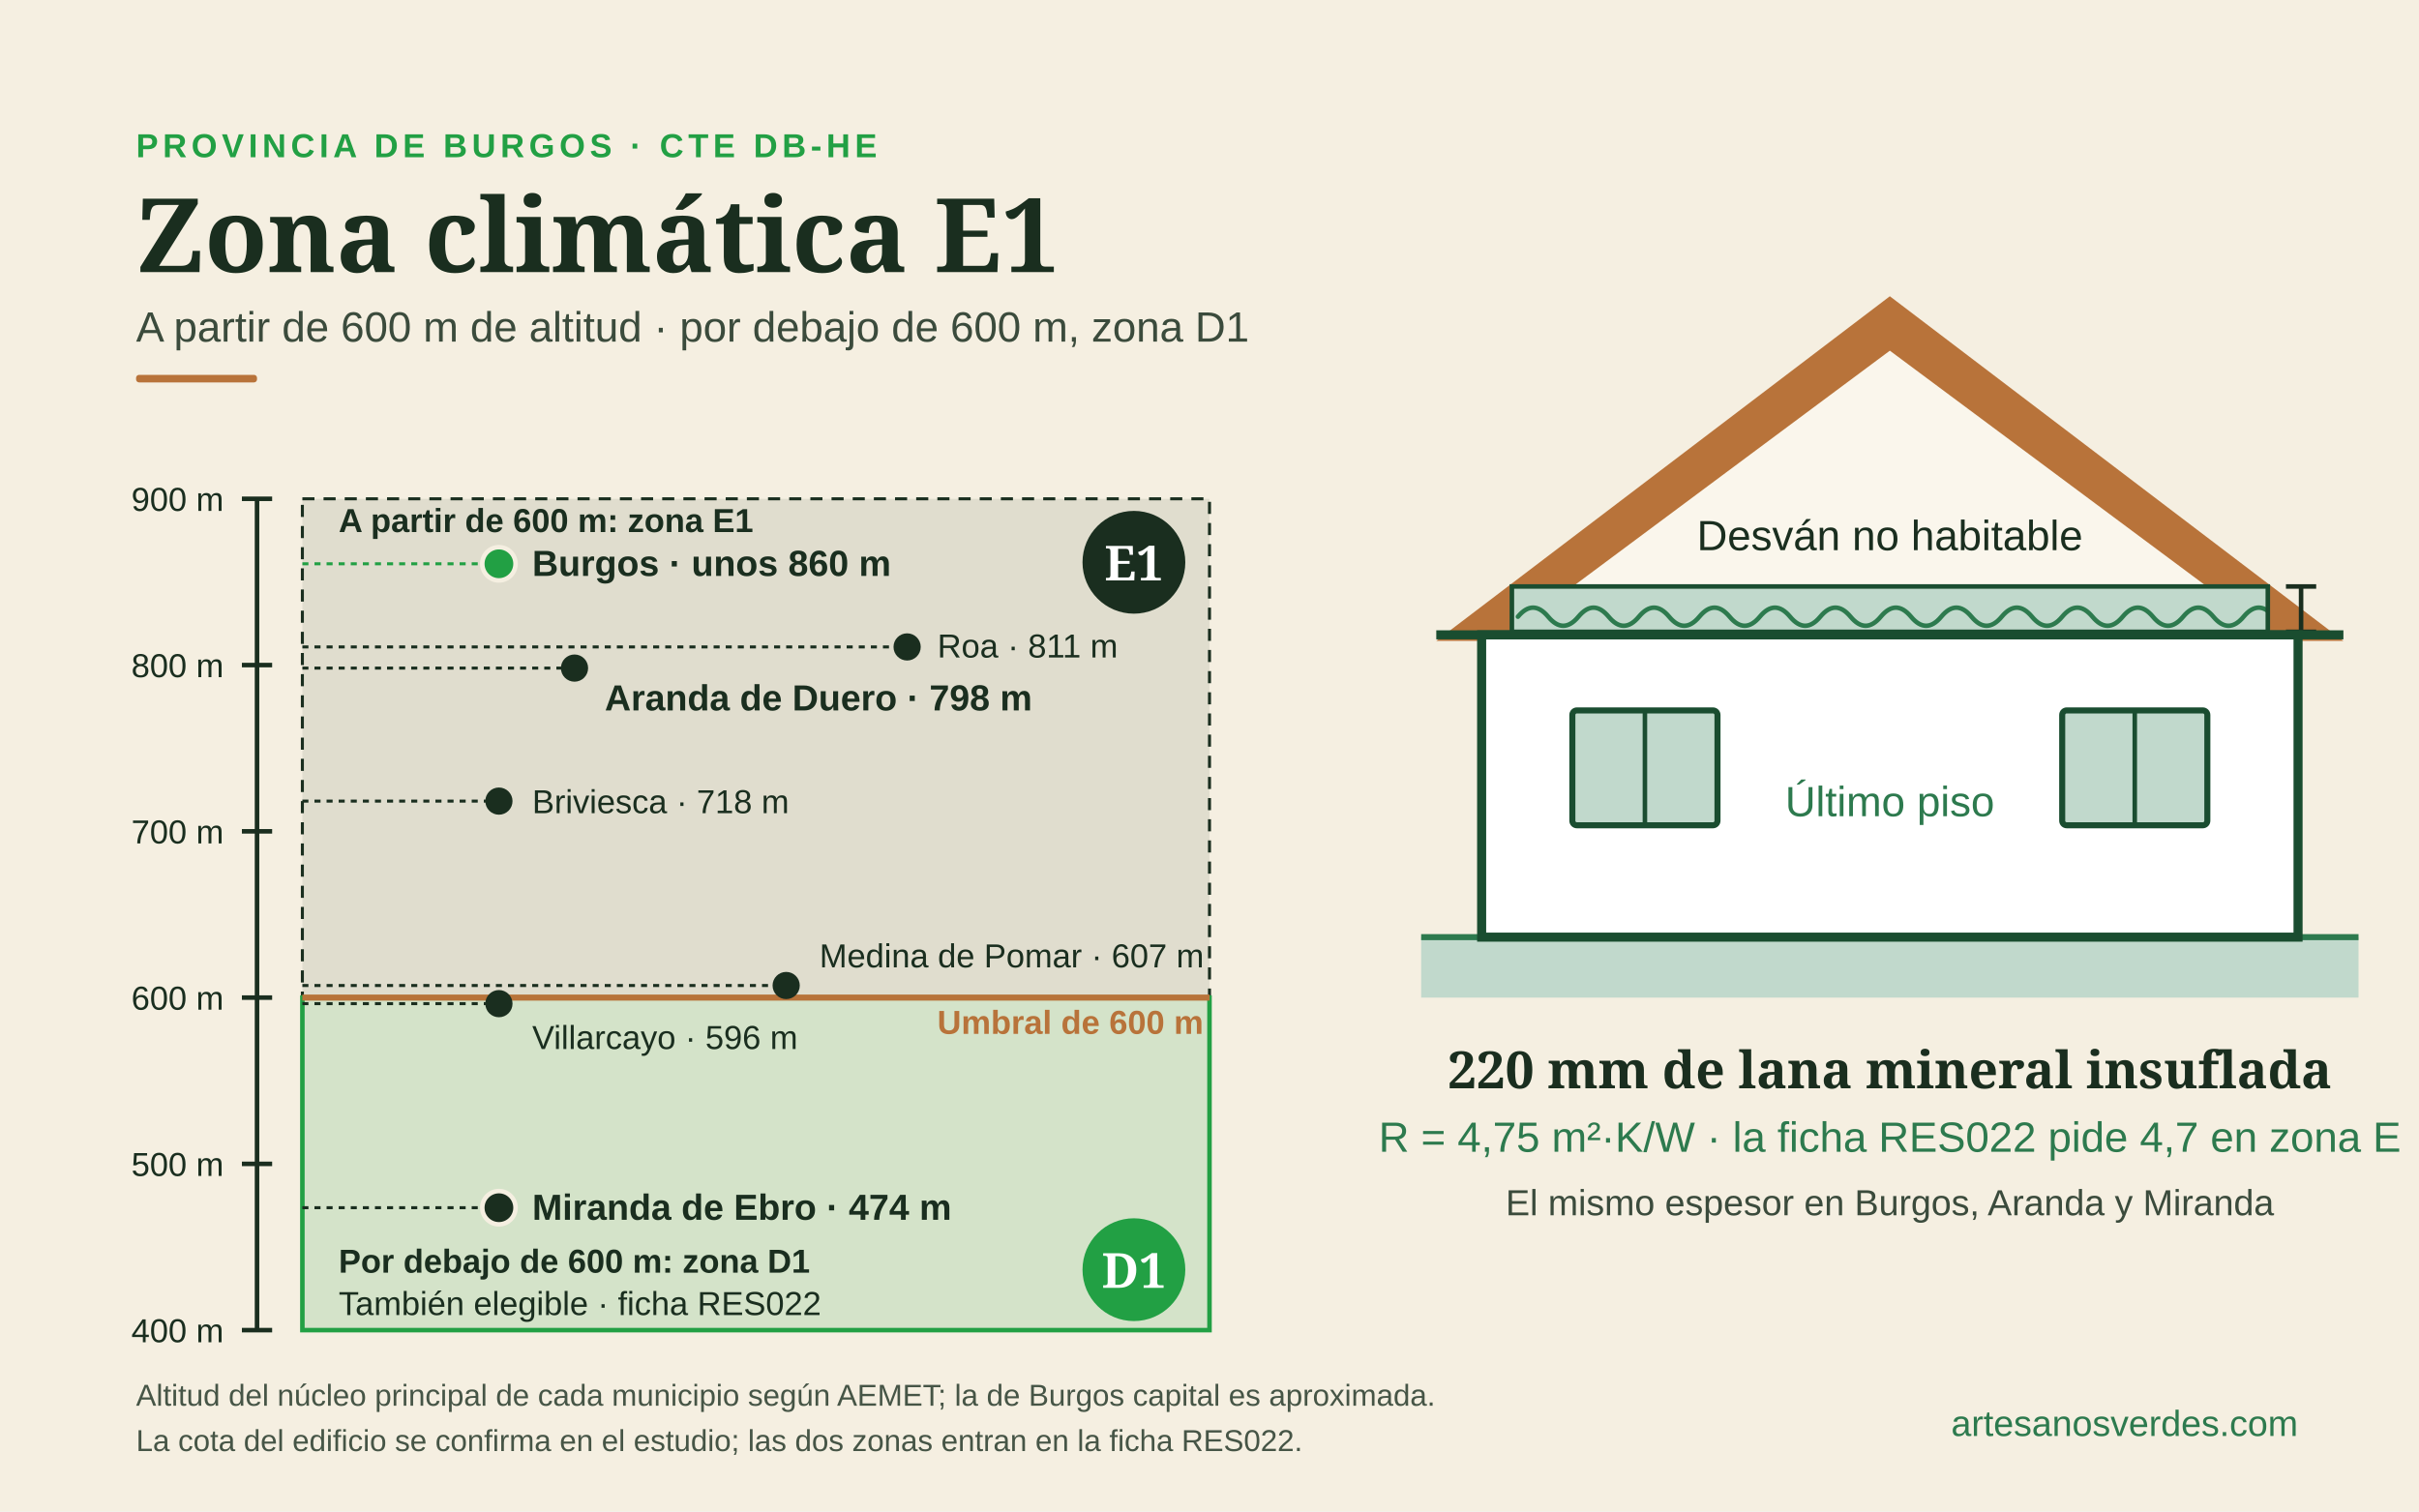
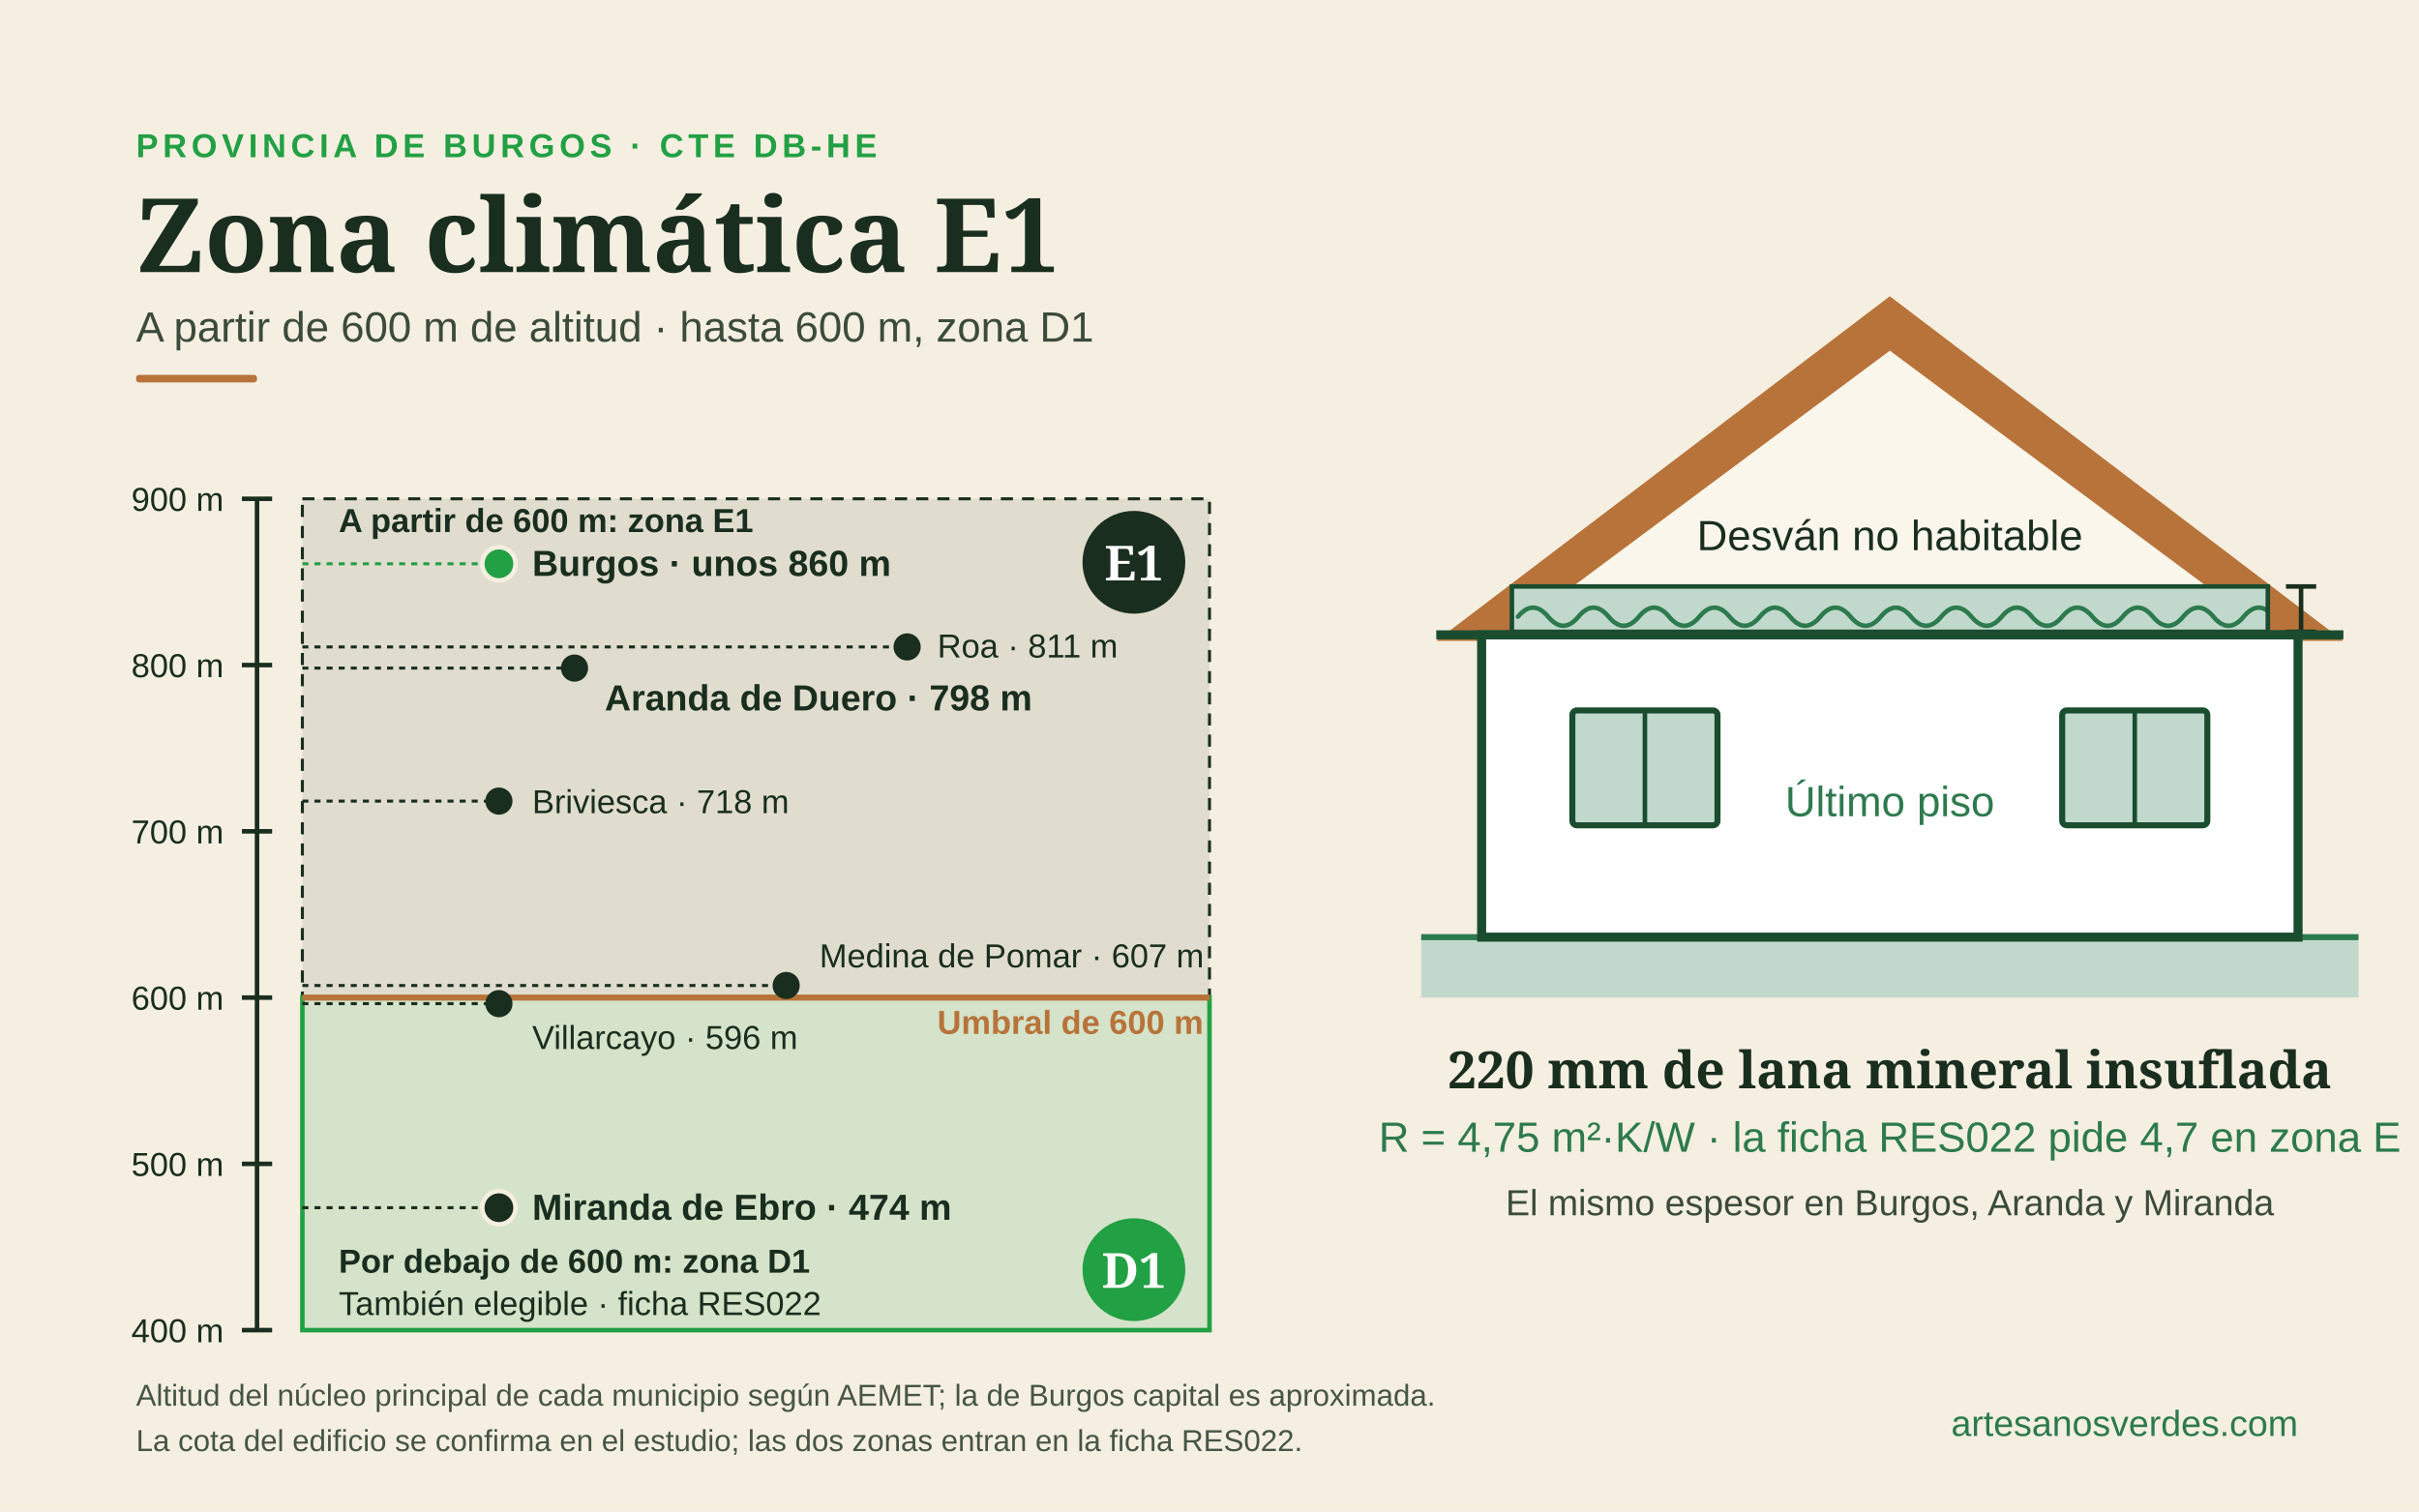
<svg xmlns="http://www.w3.org/2000/svg" viewBox="0 0 1600 1000" width="1600" height="1000" font-family="'Source Sans 3', Arial, sans-serif" role="img" aria-labelledby="hero-title hero-desc">
  <defs>
    <clipPath id="hero-insulation-clip">
      <rect x="1000" y="388" width="500" height="30" />
    </clipPath>
  </defs>
  <rect width="1600" height="1000" fill="#f5efe1" />
  <text x="90" y="104" font-size="22" font-weight="700" letter-spacing="3" fill="#22a044">PROVINCIA DE BURGOS · CTE DB-HE</text>
  <text x="90" y="180" font-family="'Source Serif 4', Georgia, serif" font-size="68" font-weight="700" fill="#1a2e1f">Zona climática E1</text>
-   <text x="90" y="226" font-size="28" fill="#1a2e1f" opacity="0.85">A partir de 600 m de altitud · por debajo de 600 m, zona D1</text>
+   <text x="90" y="226" font-size="28" fill="#1a2e1f" opacity="0.85">A partir de 600 m de altitud · hasta 600 m, zona D1</text>
  <rect x="90" y="248" width="80" height="5" rx="2" fill="#b8733a" />
  <line x1="170" y1="330" x2="170" y2="880" stroke="#1a2e1f" stroke-width="3" />
  <line x1="160" y1="330" x2="180" y2="330" stroke="#1a2e1f" stroke-width="3" />
  <line x1="160" y1="440" x2="180" y2="440" stroke="#1a2e1f" stroke-width="3" />
  <line x1="160" y1="550" x2="180" y2="550" stroke="#1a2e1f" stroke-width="3" />
  <line x1="160" y1="660" x2="180" y2="660" stroke="#1a2e1f" stroke-width="3" />
  <line x1="160" y1="770" x2="180" y2="770" stroke="#1a2e1f" stroke-width="3" />
  <line x1="160" y1="880" x2="180" y2="880" stroke="#1a2e1f" stroke-width="3" />
  <text x="148" y="338" text-anchor="end" font-size="22" fill="#1a2e1f">900 m</text>
  <text x="148" y="448" text-anchor="end" font-size="22" fill="#1a2e1f">800 m</text>
  <text x="148" y="558" text-anchor="end" font-size="22" fill="#1a2e1f">700 m</text>
  <text x="148" y="668" text-anchor="end" font-size="22" fill="#1a2e1f">600 m</text>
  <text x="148" y="778" text-anchor="end" font-size="22" fill="#1a2e1f">500 m</text>
  <text x="148" y="888" text-anchor="end" font-size="22" fill="#1a2e1f">400 m</text>
  <rect x="200" y="330" width="600" height="330" fill="#1a2e1f" opacity="0.10" />
  <rect x="200" y="330" width="600" height="330" fill="none" stroke="#1a2e1f" stroke-width="2" stroke-dasharray="8 6" />
  <rect x="200" y="660" width="600" height="220" fill="#22a044" opacity="0.16" />
  <rect x="200" y="660" width="600" height="220" fill="none" stroke="#22a044" stroke-width="3" />
  <line x1="200" y1="660" x2="800" y2="660" stroke="#b8733a" stroke-width="4" />
  <text x="796" y="684" text-anchor="end" font-size="22" font-weight="700" fill="#b8733a">Umbral de 600 m</text>
  <circle cx="750" cy="372" r="34" fill="#1a2e1f" />
  <text x="750" y="384" text-anchor="middle" font-family="'Source Serif 4', Georgia, serif" font-size="32" font-weight="700" fill="#ffffff">E1</text>
  <circle cx="750" cy="840" r="34" fill="#22a044" />
  <text x="750" y="852" text-anchor="middle" font-family="'Source Serif 4', Georgia, serif" font-size="32" font-weight="700" fill="#ffffff">D1</text>
  <text x="224" y="842" font-size="22" font-weight="700" fill="#1a2e1f">Por debajo de 600 m: zona D1</text>
  <text x="224" y="870" font-size="22" fill="#1a2e1f">También elegible · ficha RES022</text>
  <text x="224" y="352" font-size="22" font-weight="700" fill="#1a2e1f">A partir de 600 m: zona E1</text>
  <line x1="200" y1="373" x2="330" y2="373" stroke="#22a044" stroke-width="2" stroke-dasharray="4 4" />
  <circle cx="330" cy="373" r="11" fill="#22a044" stroke="#f5efe1" stroke-width="3" />
  <text x="352" y="381" font-size="24" font-weight="700" fill="#1a2e1f">Burgos · unos 860 m</text>
  <line x1="200" y1="428" x2="600" y2="428" stroke="#1a2e1f" stroke-width="2" stroke-dasharray="4 4" />
  <circle cx="600" cy="428" r="9" fill="#1a2e1f" />
  <text x="620" y="435" font-size="22" fill="#1a2e1f">Roa · 811 m</text>
  <line x1="200" y1="442" x2="380" y2="442" stroke="#1a2e1f" stroke-width="2" stroke-dasharray="4 4" />
  <circle cx="380" cy="442" r="9" fill="#1a2e1f" />
  <text x="400" y="470" font-size="24" font-weight="700" fill="#1a2e1f">Aranda de Duero · 798 m</text>
  <line x1="200" y1="530" x2="330" y2="530" stroke="#1a2e1f" stroke-width="2" stroke-dasharray="4 4" />
  <circle cx="330" cy="530" r="9" fill="#1a2e1f" />
  <text x="352" y="538" font-size="22" fill="#1a2e1f">Briviesca · 718 m</text>
  <line x1="200" y1="652" x2="520" y2="652" stroke="#1a2e1f" stroke-width="2" stroke-dasharray="4 4" />
  <circle cx="520" cy="652" r="9" fill="#1a2e1f" />
  <text x="542" y="640" font-size="22" fill="#1a2e1f">Medina de Pomar · 607 m</text>
  <line x1="200" y1="664" x2="330" y2="664" stroke="#1a2e1f" stroke-width="2" stroke-dasharray="4 4" />
  <circle cx="330" cy="664" r="9" fill="#1a2e1f" />
  <text x="352" y="694" font-size="22" fill="#1a2e1f">Villarcayo · 596 m</text>
  <line x1="200" y1="799" x2="330" y2="799" stroke="#1a2e1f" stroke-width="2" stroke-dasharray="4 4" />
  <circle cx="330" cy="799" r="11" fill="#1a2e1f" stroke="#f5efe1" stroke-width="3" />
  <text x="352" y="807" font-size="24" font-weight="700" fill="#1a2e1f">Miranda de Ebro · 474 m</text>
  <text x="90" y="930" font-size="20" fill="#1a2e1f" opacity="0.8">Altitud del núcleo principal de cada municipio según AEMET; la de Burgos capital es aproximada.</text>
  <text x="90" y="960" font-size="20" fill="#1a2e1f" opacity="0.8">La cota del edificio se confirma en el estudio; las dos zonas entran en la ficha RES022.</text>
  <rect x="940" y="620" width="620" height="40" fill="#c1d9cc" />
  <line x1="940" y1="620" x2="1560" y2="620" stroke="#2d7a4e" stroke-width="4" />
  <polygon points="950,424 1250,196 1550,424" fill="#b8733a" />
  <polygon points="1000,418 1250,232 1500,418" fill="#faf6ec" />
  <text x="1250" y="364" font-size="28" fill="#1a2e1f" text-anchor="middle">Desván no habitable</text>
  <rect x="1000" y="388" width="500" height="30" fill="#c1d9cc" />
  <g clip-path="url(#hero-insulation-clip)">
    <path d="M1004 408 q10 -12 20 0 t20 0 t20 0 t20 0 t20 0 t20 0 t20 0 t20 0 t20 0 t20 0 t20 0 t20 0 t20 0 t20 0 t20 0 t20 0 t20 0 t20 0 t20 0 t20 0 t20 0 t20 0 t20 0 t20 0 t20 0" fill="none" stroke="#2d7a4e" stroke-width="3" stroke-linecap="round" />
  </g>
  <rect x="1000" y="388" width="500" height="30" fill="none" stroke="#1a4d30" stroke-width="3" />
  <line x1="1522" y1="388" x2="1522" y2="418" stroke="#1a2e1f" stroke-width="3" />
  <line x1="1512" y1="388" x2="1532" y2="388" stroke="#1a2e1f" stroke-width="3" />
  <line x1="1512" y1="418" x2="1532" y2="418" stroke="#1a2e1f" stroke-width="3" />
  <rect x="980" y="420" width="540" height="200" fill="#ffffff" stroke="#1a4d30" stroke-width="6" />
  <line x1="950" y1="420" x2="1550" y2="420" stroke="#1a4d30" stroke-width="6" />
  <rect x="1040" y="470" width="96" height="76" rx="3" fill="#c1d9cc" stroke="#1a4d30" stroke-width="4" />
  <line x1="1088" y1="470" x2="1088" y2="546" stroke="#1a4d30" stroke-width="3" />
  <rect x="1364" y="470" width="96" height="76" rx="3" fill="#c1d9cc" stroke="#1a4d30" stroke-width="4" />
  <line x1="1412" y1="470" x2="1412" y2="546" stroke="#1a4d30" stroke-width="3" />
  <text x="1250" y="540" font-size="28" fill="#2d7a4e" text-anchor="middle">Último piso</text>
  <text x="1250" y="720" font-family="'Source Serif 4', Georgia, serif" font-size="34" font-weight="700" fill="#1a2e1f" text-anchor="middle">220 mm de lana mineral insuflada</text>
  <text x="1250" y="762" font-size="28" fill="#2d7a4e" text-anchor="middle">R = 4,75 m²·K/W · la ficha RES022 pide 4,7 en zona E</text>
  <text x="1250" y="804" font-size="24" fill="#1a2e1f" text-anchor="middle" opacity="0.85">El mismo espesor en Burgos, Aranda y Miranda</text>
  <text x="1520" y="950" font-size="24" fill="#2d7a4e" text-anchor="end">artesanosverdes.com</text>
</svg>
